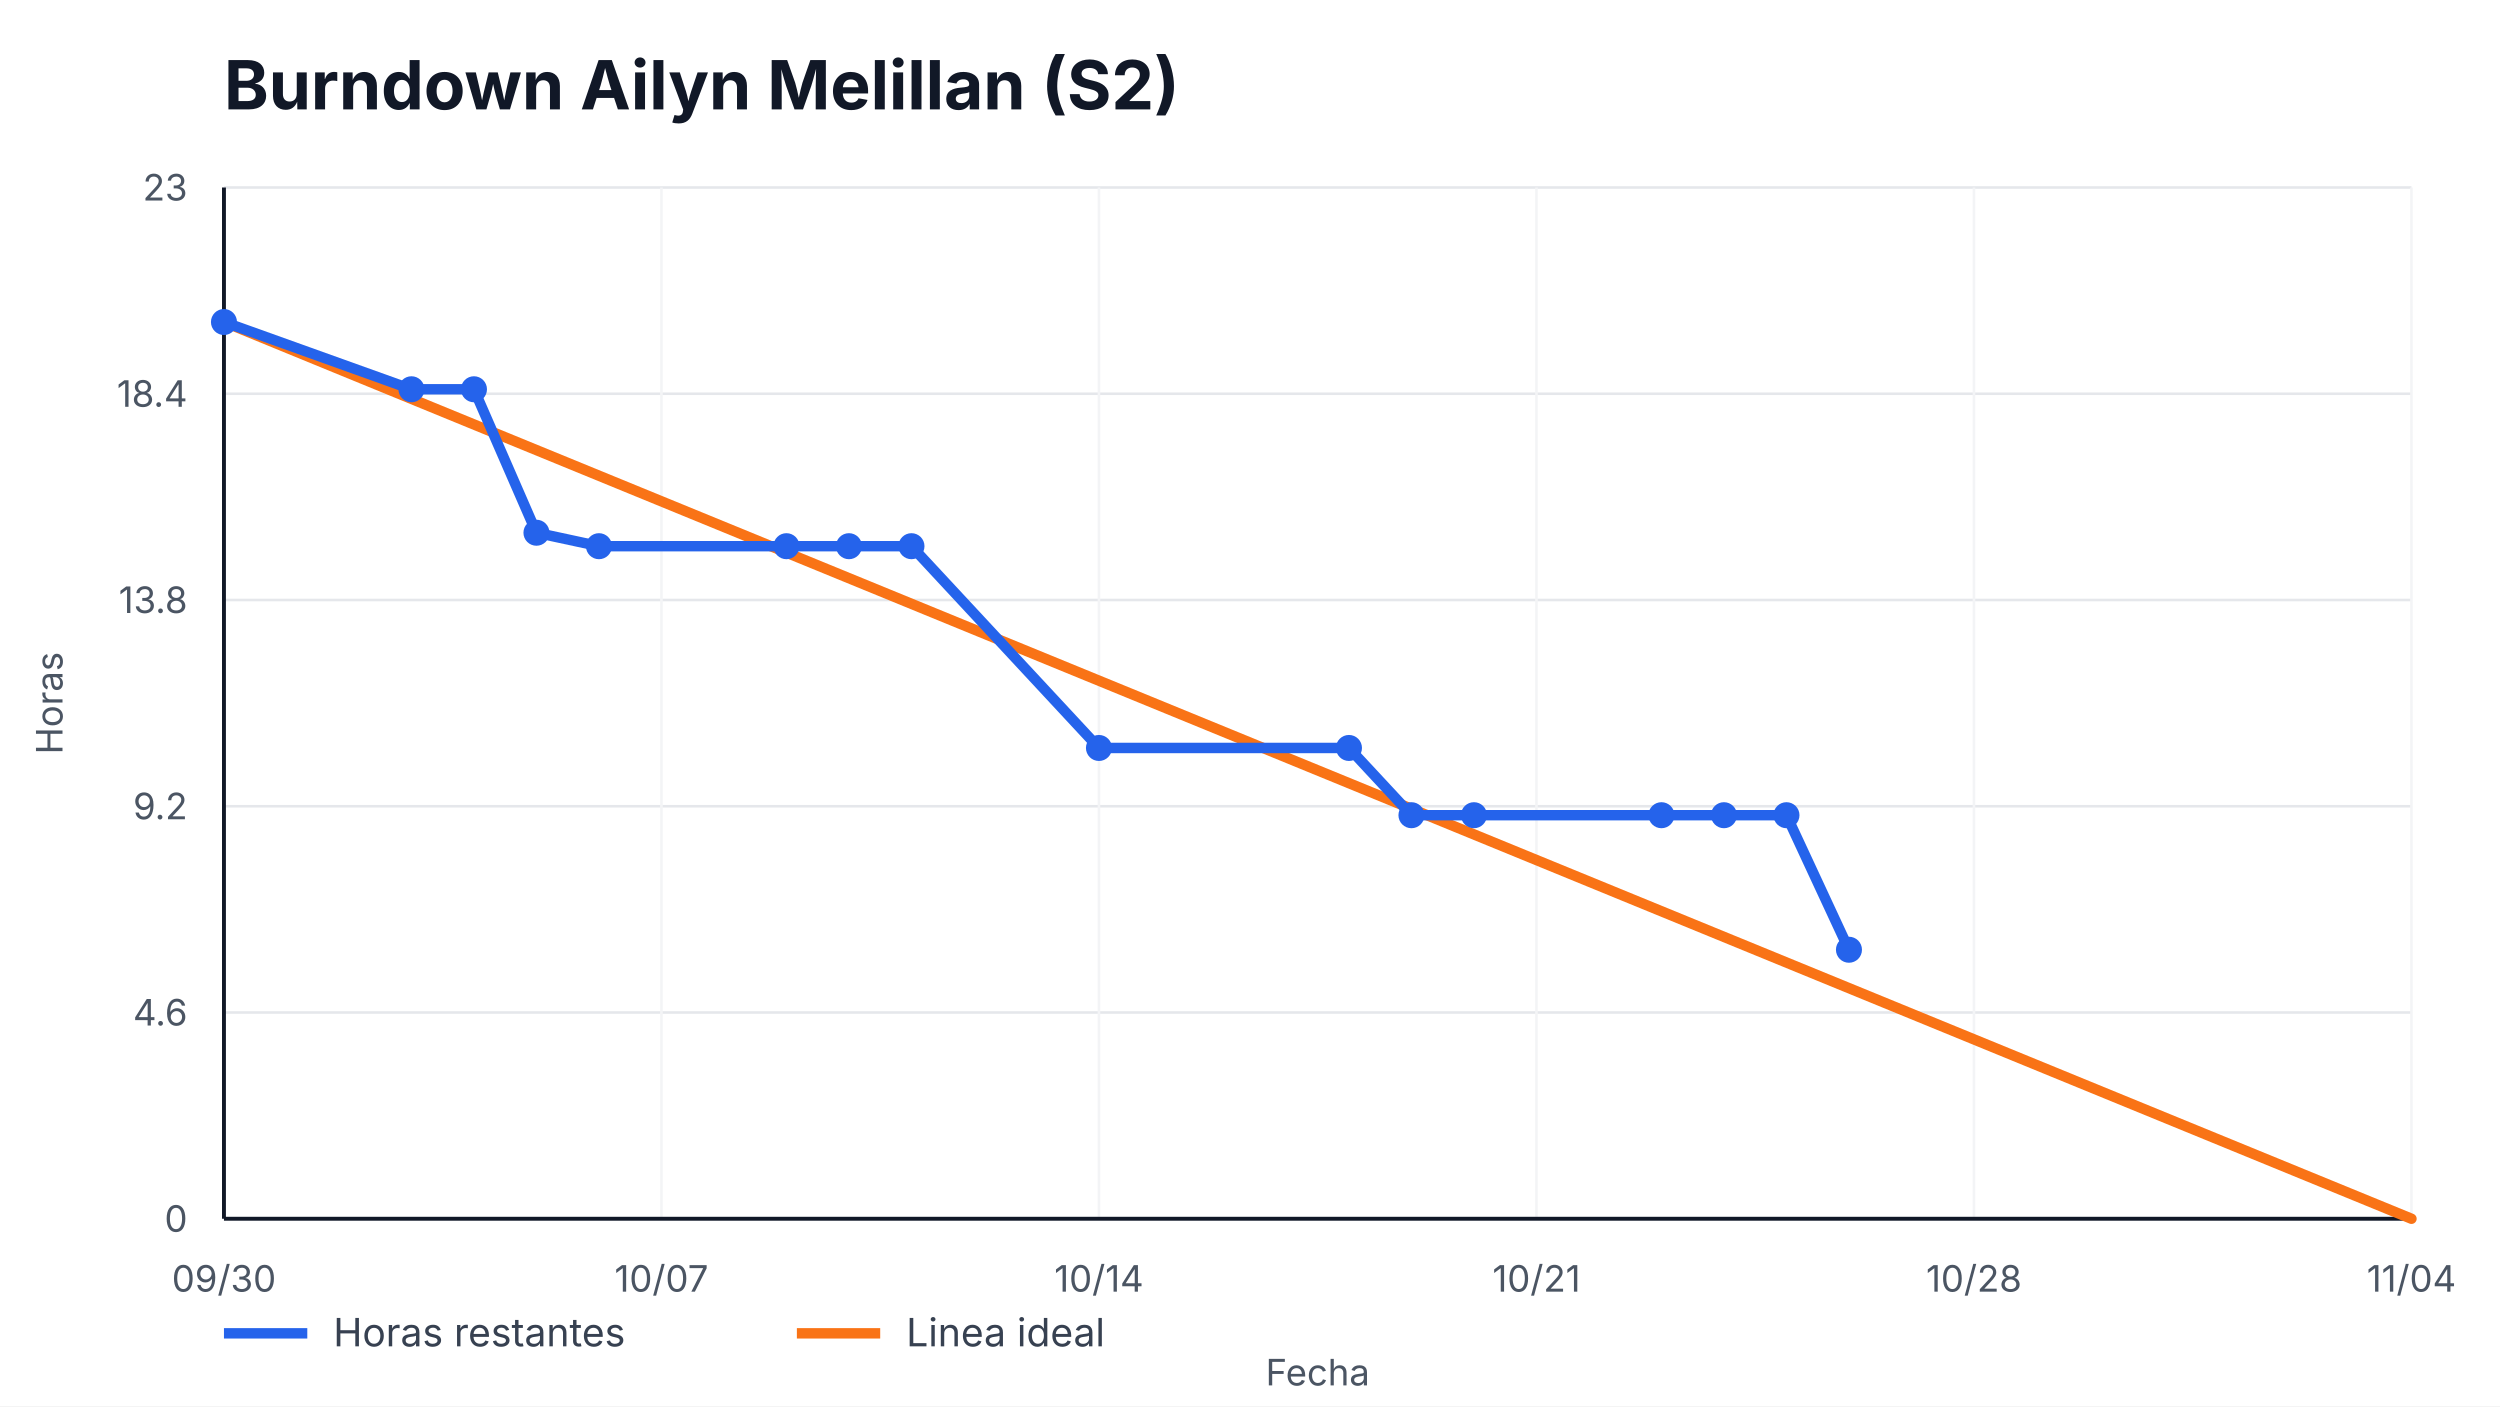
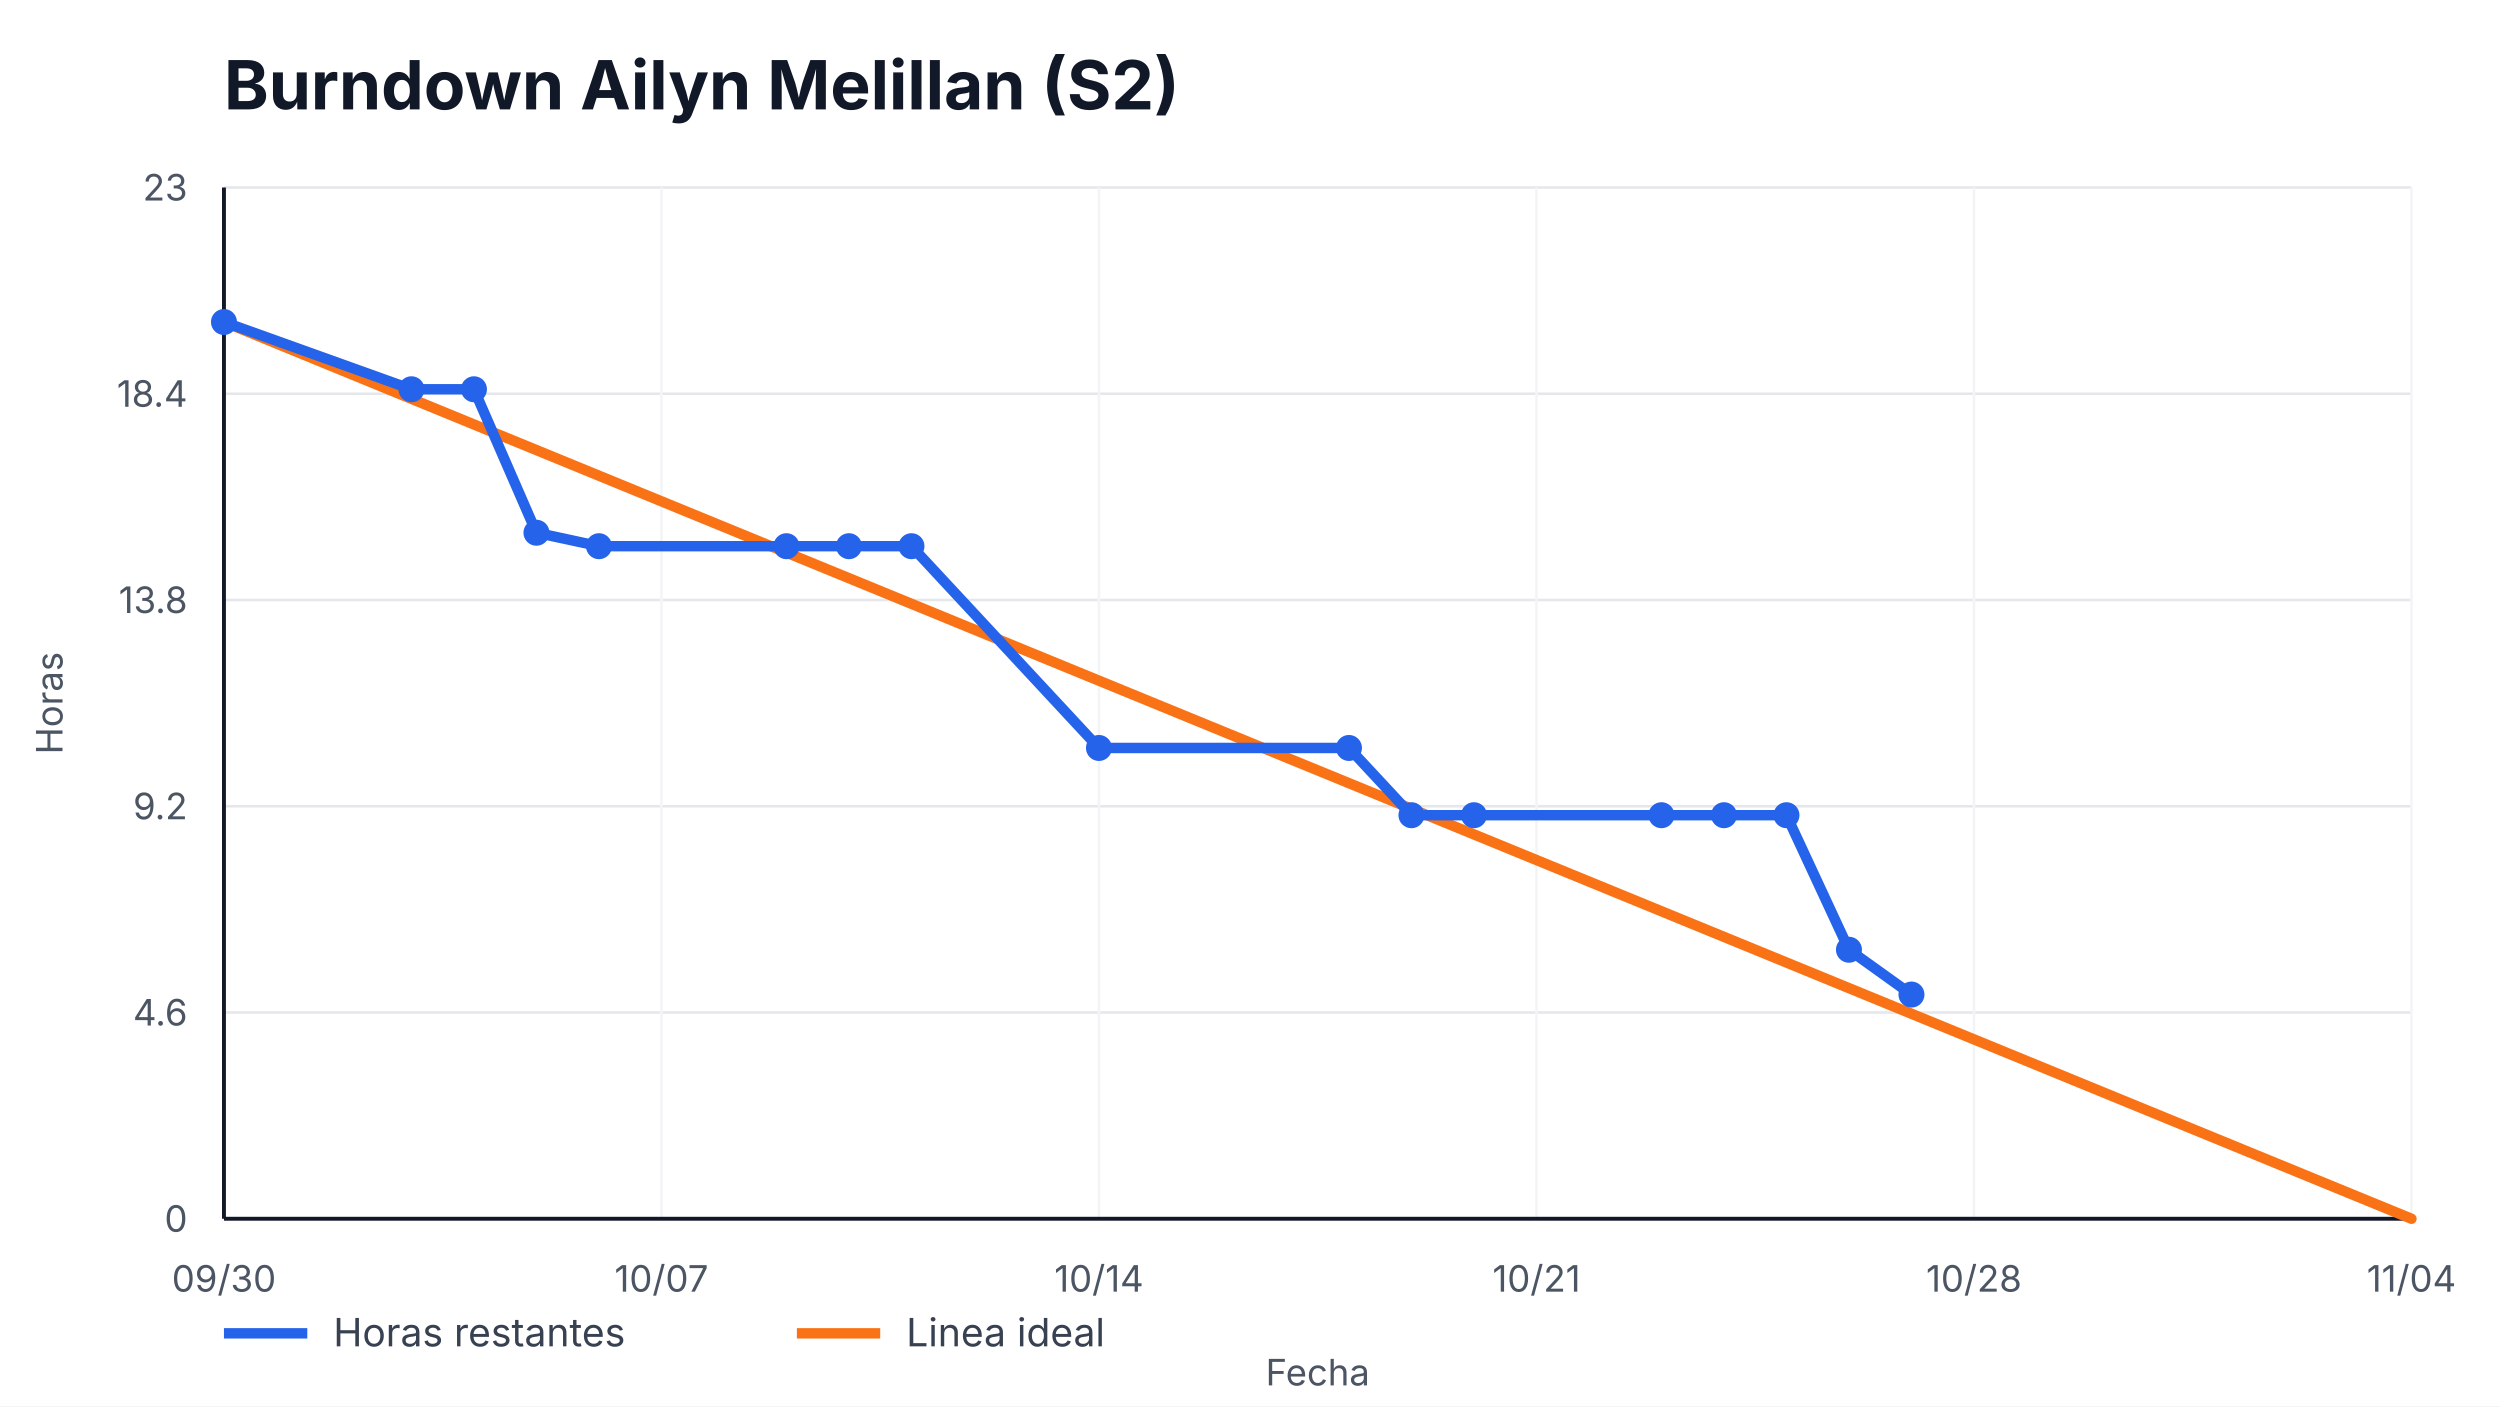
<svg xmlns="http://www.w3.org/2000/svg" width="960" height="540" viewBox="0 0 960 540" role="img" aria-label="Burndown Ailyn Melillan (S2)">
  <style>
    text { font-family: -apple-system, BlinkMacSystemFont, "Segoe UI", sans-serif; fill: #111827; }
    .title { font-size: 26px; font-weight: 700; }
    .axis { font-size: 14px; fill: #4b5563; }
    .legend { font-size: 15px; fill: #374151; }
    .overrun { font-size: 14px; font-weight: 700; fill: #b91c1c; }
  </style>
  <rect width="100%" height="100%" fill="#ffffff" />
  <text x="86" y="42" class="title">Burndown Ailyn Melillan (S2)</text>
  <g>
    <line x1="86" y1="468.00" x2="926" y2="468.00" stroke="#e5e7eb" />
    <line x1="86" y1="388.80" x2="926" y2="388.80" stroke="#e5e7eb" />
    <line x1="86" y1="309.60" x2="926" y2="309.60" stroke="#e5e7eb" />
    <line x1="86" y1="230.40" x2="926" y2="230.40" stroke="#e5e7eb" />
    <line x1="86" y1="151.20" x2="926" y2="151.20" stroke="#e5e7eb" />
    <line x1="86" y1="72.00" x2="926" y2="72.00" stroke="#e5e7eb" />
  </g>
  <g>
    <line x1="86.00" y1="72" x2="86.00" y2="468" stroke="#f3f4f6" />
    <text x="86.00" y="496" text-anchor="middle" class="axis">09/30</text>
    <line x1="254.00" y1="72" x2="254.00" y2="468" stroke="#f3f4f6" />
    <text x="254.00" y="496" text-anchor="middle" class="axis">10/07</text>
    <line x1="422.00" y1="72" x2="422.00" y2="468" stroke="#f3f4f6" />
    <text x="422.00" y="496" text-anchor="middle" class="axis">10/14</text>
    <line x1="590.00" y1="72" x2="590.00" y2="468" stroke="#f3f4f6" />
    <text x="590.00" y="496" text-anchor="middle" class="axis">10/21</text>
    <line x1="758.00" y1="72" x2="758.00" y2="468" stroke="#f3f4f6" />
    <text x="758.00" y="496" text-anchor="middle" class="axis">10/28</text>
    <line x1="926.00" y1="72" x2="926.00" y2="468" stroke="#f3f4f6" />
    <text x="926.00" y="496" text-anchor="middle" class="axis">11/04</text>
  </g>
  <line x1="86" y1="468" x2="926" y2="468" stroke="#111827" stroke-width="1.5" />
  <line x1="86" y1="72" x2="86" y2="468" stroke="#111827" stroke-width="1.5" />
  <g>
    <text x="72" y="473.00" text-anchor="end" class="axis">0</text>
    <text x="72" y="393.80" text-anchor="end" class="axis">4.6</text>
    <text x="72" y="314.60" text-anchor="end" class="axis">9.2</text>
    <text x="72" y="235.40" text-anchor="end" class="axis">13.8</text>
    <text x="72" y="156.20" text-anchor="end" class="axis">18.4</text>
    <text x="72" y="77.00" text-anchor="end" class="axis">23</text>
  </g>
  <polyline points="86.00,123.65 926.00,468.00" fill="none" stroke="#f97316" stroke-width="4" stroke-linecap="round" />
-   <polyline points="86.00,123.65 158.00,149.48 182.00,149.48 206.00,204.57 230.00,209.74 302.00,209.74 326.00,209.74 350.00,209.74 422.00,287.22 518.00,287.22 542.00,313.04 566.00,313.04 638.00,313.04 662.00,313.04 686.00,313.04 710.00,364.70" fill="none" stroke="#2563eb" stroke-width="4" stroke-linecap="round" stroke-linejoin="round" />
+   <polyline points="86.00,123.65 158.00,149.48 182.00,149.48 206.00,204.57 230.00,209.74 302.00,209.74 326.00,209.74 350.00,209.74 422.00,287.22 518.00,287.22 542.00,313.04 566.00,313.04 638.00,313.04 662.00,313.04 686.00,313.04 710.00,364.70 734.00,381.91" fill="none" stroke="#2563eb" stroke-width="4" stroke-linecap="round" stroke-linejoin="round" />
  <g>
    <circle cx="86.00" cy="123.65" r="5" fill="#2563eb" />
    <circle cx="158.00" cy="149.48" r="5" fill="#2563eb" />
    <circle cx="182.00" cy="149.48" r="5" fill="#2563eb" />
    <circle cx="206.00" cy="204.57" r="5" fill="#2563eb" />
    <circle cx="230.00" cy="209.74" r="5" fill="#2563eb" />
    <circle cx="302.00" cy="209.74" r="5" fill="#2563eb" />
    <circle cx="326.00" cy="209.74" r="5" fill="#2563eb" />
    <circle cx="350.00" cy="209.74" r="5" fill="#2563eb" />
    <circle cx="422.00" cy="287.22" r="5" fill="#2563eb" />
    <circle cx="518.00" cy="287.22" r="5" fill="#2563eb" />
    <circle cx="542.00" cy="313.04" r="5" fill="#2563eb" />
    <circle cx="566.00" cy="313.04" r="5" fill="#2563eb" />
    <circle cx="638.00" cy="313.04" r="5" fill="#2563eb" />
    <circle cx="662.00" cy="313.04" r="5" fill="#2563eb" />
    <circle cx="686.00" cy="313.04" r="5" fill="#2563eb" />
    <circle cx="710.00" cy="364.70" r="5" fill="#2563eb" />
+     <circle cx="734.00" cy="381.91" r="5" fill="#2563eb" />
  </g>
  <line x1="86" y1="512" x2="118" y2="512" stroke="#2563eb" stroke-width="4" />
  <text x="128" y="517" class="legend">Horas restantes</text>
  <line x1="306" y1="512" x2="338" y2="512" stroke="#f97316" stroke-width="4" />
  <text x="348" y="517" class="legend">Linea ideal</text>
  <text x="506.0" y="532" text-anchor="middle" class="axis">Fecha</text>
  <text x="24" y="270.0" transform="rotate(-90 24,270.0)" text-anchor="middle" class="axis">Horas</text>
</svg>
